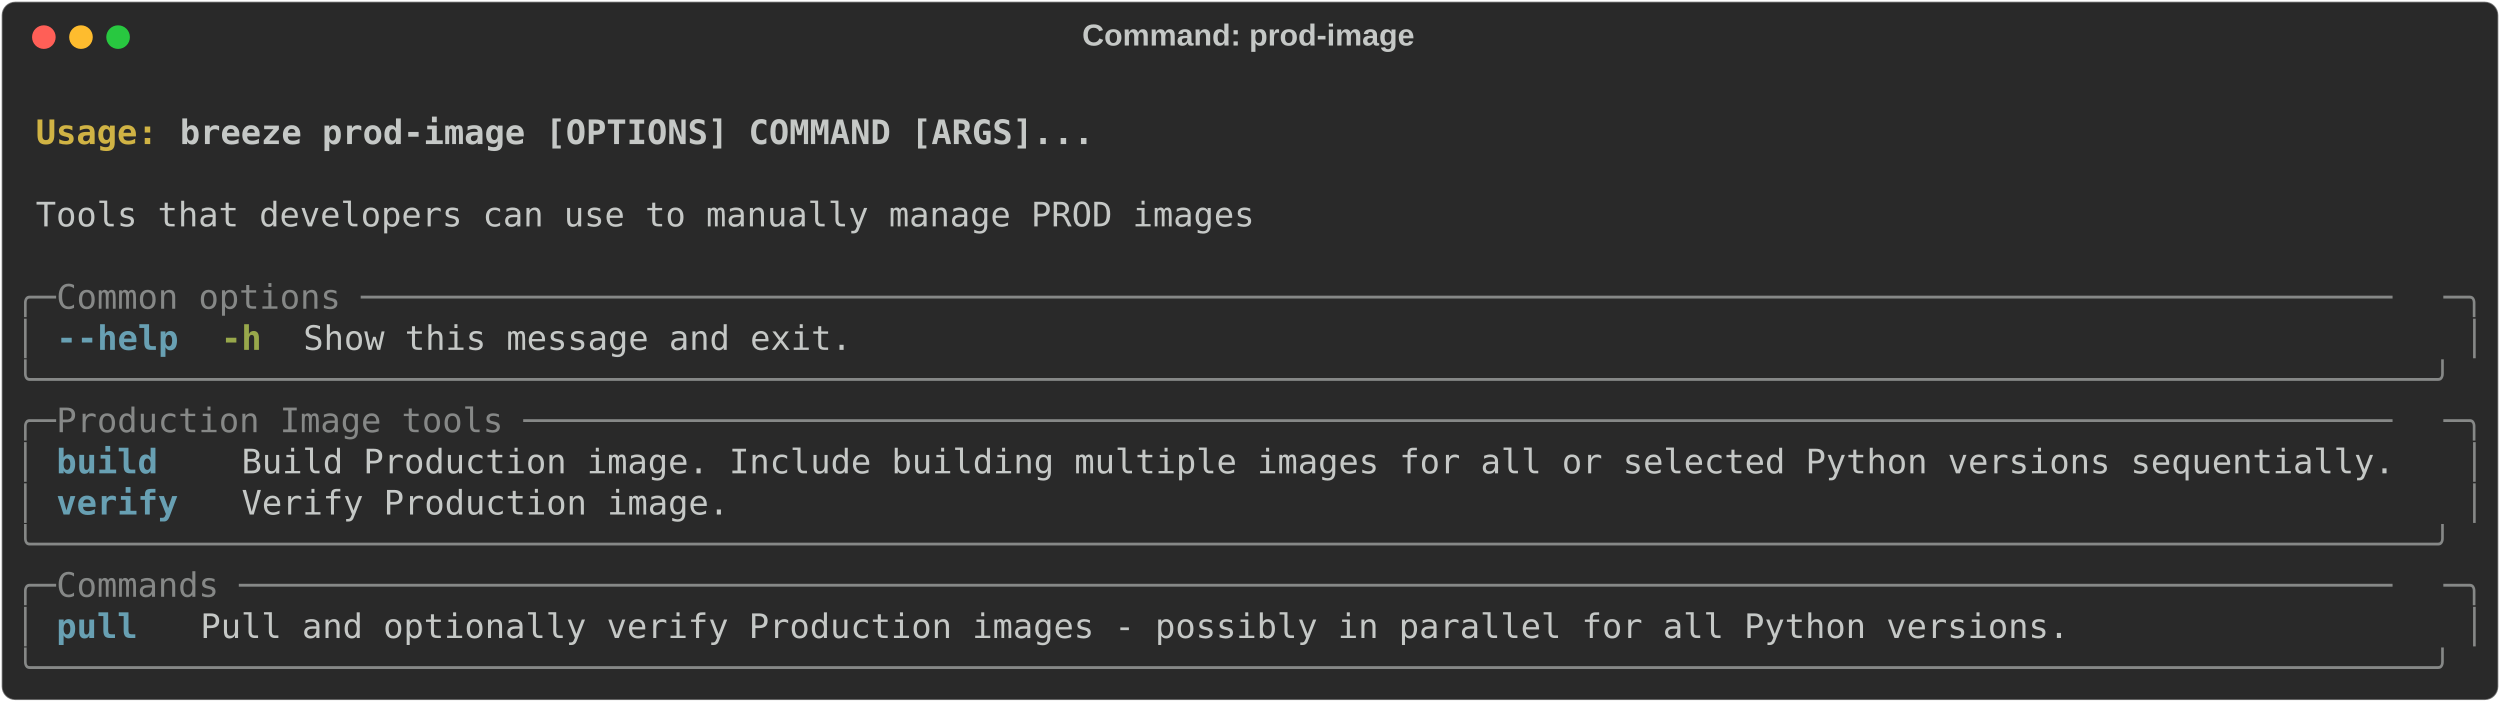
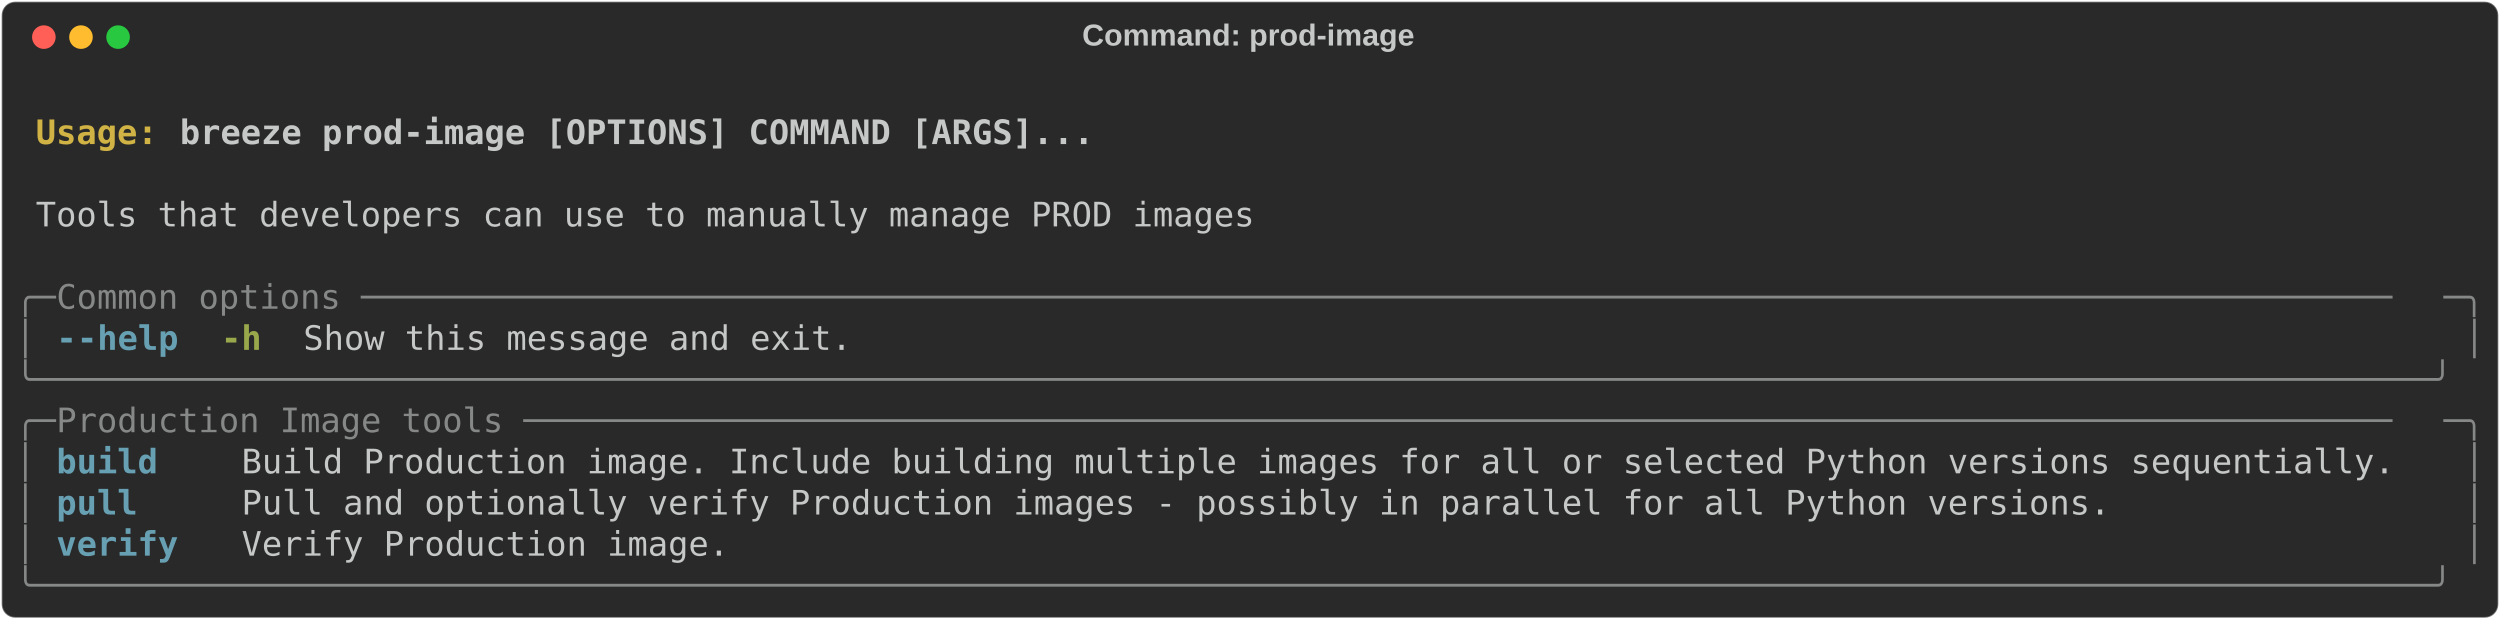
- <svg xmlns="http://www.w3.org/2000/svg" class="rich-terminal" viewBox="0 0 1482 416.0">
+ <svg xmlns="http://www.w3.org/2000/svg" class="rich-terminal" viewBox="0 0 1482 367.2">
  <style>

    @font-face {
        font-family: "Fira Code";
        src: local("FiraCode-Regular"),
                url("https://cdnjs.cloudflare.com/ajax/libs/firacode/6.2.0/woff2/FiraCode-Regular.woff2") format("woff2"),
                url("https://cdnjs.cloudflare.com/ajax/libs/firacode/6.2.0/woff/FiraCode-Regular.woff") format("woff");
        font-style: normal;
        font-weight: 400;
    }
    @font-face {
        font-family: "Fira Code";
        src: local("FiraCode-Bold"),
                url("https://cdnjs.cloudflare.com/ajax/libs/firacode/6.2.0/woff2/FiraCode-Bold.woff2") format("woff2"),
                url("https://cdnjs.cloudflare.com/ajax/libs/firacode/6.2.0/woff/FiraCode-Bold.woff") format("woff");
        font-style: bold;
        font-weight: 700;
    }

-     .terminal-2131963969-matrix {
+     .terminal-3437848795-matrix {
        font-family: Fira Code, monospace;
        font-size: 20px;
        line-height: 24.4px;
        font-variant-east-asian: full-width;
    }

-     .terminal-2131963969-title {
+     .terminal-3437848795-title {
        font-size: 18px;
        font-weight: bold;
        font-family: arial;
    }

-     .terminal-2131963969-r1 { fill: #c5c8c6;font-weight: bold }
- .terminal-2131963969-r2 { fill: #c5c8c6 }
- .terminal-2131963969-r3 { fill: #d0b344;font-weight: bold }
- .terminal-2131963969-r4 { fill: #868887 }
- .terminal-2131963969-r5 { fill: #68a0b3;font-weight: bold }
- .terminal-2131963969-r6 { fill: #98a84b;font-weight: bold }
+     .terminal-3437848795-r1 { fill: #c5c8c6;font-weight: bold }
+ .terminal-3437848795-r2 { fill: #c5c8c6 }
+ .terminal-3437848795-r3 { fill: #d0b344;font-weight: bold }
+ .terminal-3437848795-r4 { fill: #868887 }
+ .terminal-3437848795-r5 { fill: #68a0b3;font-weight: bold }
+ .terminal-3437848795-r6 { fill: #98a84b;font-weight: bold }
    </style>
  <defs>
-     <clipPath id="terminal-2131963969-clip-terminal">
-       <rect x="0" y="0" width="1463.0" height="365.0" />
+     <clipPath id="terminal-3437848795-clip-terminal">
+       <rect x="0" y="0" width="1463.0" height="316.2" />
    </clipPath>
-     <clipPath id="terminal-2131963969-line-0">
+     <clipPath id="terminal-3437848795-line-0">
      <rect x="0" y="1.5" width="1464" height="24.65" />
    </clipPath>
-     <clipPath id="terminal-2131963969-line-1">
+     <clipPath id="terminal-3437848795-line-1">
      <rect x="0" y="25.9" width="1464" height="24.65" />
    </clipPath>
-     <clipPath id="terminal-2131963969-line-2">
+     <clipPath id="terminal-3437848795-line-2">
      <rect x="0" y="50.3" width="1464" height="24.65" />
    </clipPath>
-     <clipPath id="terminal-2131963969-line-3">
+     <clipPath id="terminal-3437848795-line-3">
      <rect x="0" y="74.7" width="1464" height="24.65" />
    </clipPath>
-     <clipPath id="terminal-2131963969-line-4">
+     <clipPath id="terminal-3437848795-line-4">
      <rect x="0" y="99.1" width="1464" height="24.65" />
    </clipPath>
-     <clipPath id="terminal-2131963969-line-5">
+     <clipPath id="terminal-3437848795-line-5">
      <rect x="0" y="123.5" width="1464" height="24.65" />
    </clipPath>
-     <clipPath id="terminal-2131963969-line-6">
+     <clipPath id="terminal-3437848795-line-6">
      <rect x="0" y="147.9" width="1464" height="24.65" />
    </clipPath>
-     <clipPath id="terminal-2131963969-line-7">
+     <clipPath id="terminal-3437848795-line-7">
      <rect x="0" y="172.3" width="1464" height="24.65" />
    </clipPath>
-     <clipPath id="terminal-2131963969-line-8">
+     <clipPath id="terminal-3437848795-line-8">
      <rect x="0" y="196.7" width="1464" height="24.65" />
    </clipPath>
-     <clipPath id="terminal-2131963969-line-9">
+     <clipPath id="terminal-3437848795-line-9">
      <rect x="0" y="221.1" width="1464" height="24.65" />
    </clipPath>
-     <clipPath id="terminal-2131963969-line-10">
+     <clipPath id="terminal-3437848795-line-10">
      <rect x="0" y="245.5" width="1464" height="24.65" />
    </clipPath>
-     <clipPath id="terminal-2131963969-line-11">
+     <clipPath id="terminal-3437848795-line-11">
      <rect x="0" y="269.9" width="1464" height="24.65" />
    </clipPath>
-     <clipPath id="terminal-2131963969-line-12">
-       <rect x="0" y="294.3" width="1464" height="24.65" />
-     </clipPath>
-     <clipPath id="terminal-2131963969-line-13">
-       <rect x="0" y="318.7" width="1464" height="24.65" />
-     </clipPath>
  </defs>
-   <rect fill="#292929" stroke="rgba(255,255,255,0.35)" stroke-width="1" x="1" y="1" width="1480" height="414" rx="8" />
-   <text class="terminal-2131963969-title" fill="#c5c8c6" text-anchor="middle" x="740" y="27">Command: prod-image</text>
+   <rect fill="#292929" stroke="rgba(255,255,255,0.35)" stroke-width="1" x="1" y="1" width="1480" height="365.2" rx="8" />
+   <text class="terminal-3437848795-title" fill="#c5c8c6" text-anchor="middle" x="740" y="27">Command: prod-image</text>
  <g transform="translate(26,22)">
    <circle cx="0" cy="0" r="7" fill="#ff5f57" />
    <circle cx="22" cy="0" r="7" fill="#febc2e" />
    <circle cx="44" cy="0" r="7" fill="#28c840" />
  </g>
-   <g transform="translate(9, 41)" clip-path="url(#terminal-2131963969-clip-terminal)">
-     <g class="terminal-2131963969-matrix">
-       <text class="terminal-2131963969-r2" x="1464" y="20" textLength="12.2" clip-path="url(#terminal-2131963969-line-0)">
+   <g transform="translate(9, 41)" clip-path="url(#terminal-3437848795-clip-terminal)">
+     <g class="terminal-3437848795-matrix">
+       <text class="terminal-3437848795-r2" x="1464" y="20" textLength="12.2" clip-path="url(#terminal-3437848795-line-0)">
</text>
-       <text class="terminal-2131963969-r3" x="12.2" y="44.4" textLength="85.4" clip-path="url(#terminal-2131963969-line-1)">Usage: </text>
-       <text class="terminal-2131963969-r1" x="97.6" y="44.4" textLength="549" clip-path="url(#terminal-2131963969-line-1)">breeze prod-image [OPTIONS] COMMAND [ARGS]...</text>
-       <text class="terminal-2131963969-r2" x="1464" y="44.4" textLength="12.2" clip-path="url(#terminal-2131963969-line-1)">
+       <text class="terminal-3437848795-r3" x="12.2" y="44.4" textLength="85.4" clip-path="url(#terminal-3437848795-line-1)">Usage: </text>
+       <text class="terminal-3437848795-r1" x="97.6" y="44.4" textLength="549" clip-path="url(#terminal-3437848795-line-1)">breeze prod-image [OPTIONS] COMMAND [ARGS]...</text>
+       <text class="terminal-3437848795-r2" x="1464" y="44.4" textLength="12.2" clip-path="url(#terminal-3437848795-line-1)">
</text>
-       <text class="terminal-2131963969-r2" x="1464" y="68.8" textLength="12.2" clip-path="url(#terminal-2131963969-line-2)">
+       <text class="terminal-3437848795-r2" x="1464" y="68.8" textLength="12.2" clip-path="url(#terminal-3437848795-line-2)">
</text>
-       <text class="terminal-2131963969-r2" x="12.2" y="93.2" textLength="732" clip-path="url(#terminal-2131963969-line-3)">Tools that developers can use to manually manage PROD images</text>
-       <text class="terminal-2131963969-r2" x="1464" y="93.2" textLength="12.2" clip-path="url(#terminal-2131963969-line-3)">
+       <text class="terminal-3437848795-r2" x="12.2" y="93.2" textLength="732" clip-path="url(#terminal-3437848795-line-3)">Tools that developers can use to manually manage PROD images</text>
+       <text class="terminal-3437848795-r2" x="1464" y="93.2" textLength="12.2" clip-path="url(#terminal-3437848795-line-3)">
</text>
-       <text class="terminal-2131963969-r2" x="1464" y="117.6" textLength="12.2" clip-path="url(#terminal-2131963969-line-4)">
+       <text class="terminal-3437848795-r2" x="1464" y="117.6" textLength="12.2" clip-path="url(#terminal-3437848795-line-4)">
</text>
-       <text class="terminal-2131963969-r4" x="0" y="142" textLength="24.4" clip-path="url(#terminal-2131963969-line-5)">╭─</text>
-       <text class="terminal-2131963969-r4" x="24.4" y="142" textLength="1415.2" clip-path="url(#terminal-2131963969-line-5)"> Common options ────────────────────────────────────────────────────────────────────────────────────────────────────</text>
-       <text class="terminal-2131963969-r4" x="1439.6" y="142" textLength="24.4" clip-path="url(#terminal-2131963969-line-5)">─╮</text>
-       <text class="terminal-2131963969-r2" x="1464" y="142" textLength="12.2" clip-path="url(#terminal-2131963969-line-5)">
+       <text class="terminal-3437848795-r4" x="0" y="142" textLength="24.4" clip-path="url(#terminal-3437848795-line-5)">╭─</text>
+       <text class="terminal-3437848795-r4" x="24.4" y="142" textLength="1415.2" clip-path="url(#terminal-3437848795-line-5)"> Common options ────────────────────────────────────────────────────────────────────────────────────────────────────</text>
+       <text class="terminal-3437848795-r4" x="1439.6" y="142" textLength="24.4" clip-path="url(#terminal-3437848795-line-5)">─╮</text>
+       <text class="terminal-3437848795-r2" x="1464" y="142" textLength="12.2" clip-path="url(#terminal-3437848795-line-5)">
</text>
-       <text class="terminal-2131963969-r4" x="0" y="166.4" textLength="12.2" clip-path="url(#terminal-2131963969-line-6)">│</text>
-       <text class="terminal-2131963969-r5" x="24.4" y="166.4" textLength="12.2" clip-path="url(#terminal-2131963969-line-6)">-</text>
-       <text class="terminal-2131963969-r5" x="36.6" y="166.4" textLength="61" clip-path="url(#terminal-2131963969-line-6)">-help</text>
-       <text class="terminal-2131963969-r6" x="122" y="166.4" textLength="24.4" clip-path="url(#terminal-2131963969-line-6)">-h</text>
-       <text class="terminal-2131963969-r2" x="170.8" y="166.4" textLength="329.4" clip-path="url(#terminal-2131963969-line-6)">Show this message and exit.</text>
-       <text class="terminal-2131963969-r4" x="1451.8" y="166.4" textLength="12.2" clip-path="url(#terminal-2131963969-line-6)">│</text>
-       <text class="terminal-2131963969-r2" x="1464" y="166.4" textLength="12.2" clip-path="url(#terminal-2131963969-line-6)">
+       <text class="terminal-3437848795-r4" x="0" y="166.4" textLength="12.2" clip-path="url(#terminal-3437848795-line-6)">│</text>
+       <text class="terminal-3437848795-r5" x="24.4" y="166.4" textLength="12.2" clip-path="url(#terminal-3437848795-line-6)">-</text>
+       <text class="terminal-3437848795-r5" x="36.6" y="166.4" textLength="61" clip-path="url(#terminal-3437848795-line-6)">-help</text>
+       <text class="terminal-3437848795-r6" x="122" y="166.4" textLength="24.4" clip-path="url(#terminal-3437848795-line-6)">-h</text>
+       <text class="terminal-3437848795-r2" x="170.8" y="166.4" textLength="329.4" clip-path="url(#terminal-3437848795-line-6)">Show this message and exit.</text>
+       <text class="terminal-3437848795-r4" x="1451.8" y="166.4" textLength="12.2" clip-path="url(#terminal-3437848795-line-6)">│</text>
+       <text class="terminal-3437848795-r2" x="1464" y="166.4" textLength="12.2" clip-path="url(#terminal-3437848795-line-6)">
</text>
-       <text class="terminal-2131963969-r4" x="0" y="190.8" textLength="1464" clip-path="url(#terminal-2131963969-line-7)">╰──────────────────────────────────────────────────────────────────────────────────────────────────────────────────────╯</text>
-       <text class="terminal-2131963969-r2" x="1464" y="190.8" textLength="12.2" clip-path="url(#terminal-2131963969-line-7)">
+       <text class="terminal-3437848795-r4" x="0" y="190.8" textLength="1464" clip-path="url(#terminal-3437848795-line-7)">╰──────────────────────────────────────────────────────────────────────────────────────────────────────────────────────╯</text>
+       <text class="terminal-3437848795-r2" x="1464" y="190.8" textLength="12.2" clip-path="url(#terminal-3437848795-line-7)">
</text>
-       <text class="terminal-2131963969-r4" x="0" y="215.2" textLength="24.4" clip-path="url(#terminal-2131963969-line-8)">╭─</text>
-       <text class="terminal-2131963969-r4" x="24.4" y="215.2" textLength="1415.2" clip-path="url(#terminal-2131963969-line-8)"> Production Image tools ────────────────────────────────────────────────────────────────────────────────────────────</text>
-       <text class="terminal-2131963969-r4" x="1439.6" y="215.2" textLength="24.4" clip-path="url(#terminal-2131963969-line-8)">─╮</text>
-       <text class="terminal-2131963969-r2" x="1464" y="215.2" textLength="12.2" clip-path="url(#terminal-2131963969-line-8)">
+       <text class="terminal-3437848795-r4" x="0" y="215.2" textLength="24.4" clip-path="url(#terminal-3437848795-line-8)">╭─</text>
+       <text class="terminal-3437848795-r4" x="24.4" y="215.2" textLength="1415.2" clip-path="url(#terminal-3437848795-line-8)"> Production Image tools ────────────────────────────────────────────────────────────────────────────────────────────</text>
+       <text class="terminal-3437848795-r4" x="1439.6" y="215.2" textLength="24.4" clip-path="url(#terminal-3437848795-line-8)">─╮</text>
+       <text class="terminal-3437848795-r2" x="1464" y="215.2" textLength="12.2" clip-path="url(#terminal-3437848795-line-8)">
</text>
-       <text class="terminal-2131963969-r4" x="0" y="239.6" textLength="12.2" clip-path="url(#terminal-2131963969-line-9)">│</text>
-       <text class="terminal-2131963969-r5" x="24.4" y="239.6" textLength="85.4" clip-path="url(#terminal-2131963969-line-9)">build  </text>
-       <text class="terminal-2131963969-r2" x="134.2" y="239.6" textLength="1305.4" clip-path="url(#terminal-2131963969-line-9)">Build Production image. Include building multiple images for all or selected Python versions sequentially. </text>
-       <text class="terminal-2131963969-r4" x="1451.8" y="239.6" textLength="12.2" clip-path="url(#terminal-2131963969-line-9)">│</text>
-       <text class="terminal-2131963969-r2" x="1464" y="239.6" textLength="12.2" clip-path="url(#terminal-2131963969-line-9)">
+       <text class="terminal-3437848795-r4" x="0" y="239.6" textLength="12.2" clip-path="url(#terminal-3437848795-line-9)">│</text>
+       <text class="terminal-3437848795-r5" x="24.4" y="239.6" textLength="85.4" clip-path="url(#terminal-3437848795-line-9)">build  </text>
+       <text class="terminal-3437848795-r2" x="134.2" y="239.6" textLength="1305.4" clip-path="url(#terminal-3437848795-line-9)">Build Production image. Include building multiple images for all or selected Python versions sequentially. </text>
+       <text class="terminal-3437848795-r4" x="1451.8" y="239.6" textLength="12.2" clip-path="url(#terminal-3437848795-line-9)">│</text>
+       <text class="terminal-3437848795-r2" x="1464" y="239.6" textLength="12.2" clip-path="url(#terminal-3437848795-line-9)">
</text>
-       <text class="terminal-2131963969-r4" x="0" y="264" textLength="12.2" clip-path="url(#terminal-2131963969-line-10)">│</text>
-       <text class="terminal-2131963969-r5" x="24.4" y="264" textLength="85.4" clip-path="url(#terminal-2131963969-line-10)">verify </text>
-       <text class="terminal-2131963969-r2" x="134.2" y="264" textLength="1305.4" clip-path="url(#terminal-2131963969-line-10)">Verify Production image.                                                                                   </text>
-       <text class="terminal-2131963969-r4" x="1451.8" y="264" textLength="12.2" clip-path="url(#terminal-2131963969-line-10)">│</text>
-       <text class="terminal-2131963969-r2" x="1464" y="264" textLength="12.2" clip-path="url(#terminal-2131963969-line-10)">
+       <text class="terminal-3437848795-r4" x="0" y="264" textLength="12.2" clip-path="url(#terminal-3437848795-line-10)">│</text>
+       <text class="terminal-3437848795-r5" x="24.4" y="264" textLength="85.4" clip-path="url(#terminal-3437848795-line-10)">pull   </text>
+       <text class="terminal-3437848795-r2" x="134.2" y="264" textLength="1305.4" clip-path="url(#terminal-3437848795-line-10)">Pull and optionally verify Production images - possibly in parallel for all Python versions.               </text>
+       <text class="terminal-3437848795-r4" x="1451.8" y="264" textLength="12.2" clip-path="url(#terminal-3437848795-line-10)">│</text>
+       <text class="terminal-3437848795-r2" x="1464" y="264" textLength="12.2" clip-path="url(#terminal-3437848795-line-10)">
</text>
-       <text class="terminal-2131963969-r4" x="0" y="288.4" textLength="1464" clip-path="url(#terminal-2131963969-line-11)">╰──────────────────────────────────────────────────────────────────────────────────────────────────────────────────────╯</text>
-       <text class="terminal-2131963969-r2" x="1464" y="288.4" textLength="12.2" clip-path="url(#terminal-2131963969-line-11)">
+       <text class="terminal-3437848795-r4" x="0" y="288.4" textLength="12.2" clip-path="url(#terminal-3437848795-line-11)">│</text>
+       <text class="terminal-3437848795-r5" x="24.4" y="288.4" textLength="85.4" clip-path="url(#terminal-3437848795-line-11)">verify </text>
+       <text class="terminal-3437848795-r2" x="134.2" y="288.4" textLength="1305.4" clip-path="url(#terminal-3437848795-line-11)">Verify Production image.                                                                                   </text>
+       <text class="terminal-3437848795-r4" x="1451.8" y="288.4" textLength="12.2" clip-path="url(#terminal-3437848795-line-11)">│</text>
+       <text class="terminal-3437848795-r2" x="1464" y="288.4" textLength="12.2" clip-path="url(#terminal-3437848795-line-11)">
</text>
-       <text class="terminal-2131963969-r4" x="0" y="312.8" textLength="24.4" clip-path="url(#terminal-2131963969-line-12)">╭─</text>
-       <text class="terminal-2131963969-r4" x="24.4" y="312.8" textLength="1415.2" clip-path="url(#terminal-2131963969-line-12)"> Commands ──────────────────────────────────────────────────────────────────────────────────────────────────────────</text>
-       <text class="terminal-2131963969-r4" x="1439.6" y="312.8" textLength="24.4" clip-path="url(#terminal-2131963969-line-12)">─╮</text>
-       <text class="terminal-2131963969-r2" x="1464" y="312.8" textLength="12.2" clip-path="url(#terminal-2131963969-line-12)">
- </text>
-       <text class="terminal-2131963969-r4" x="0" y="337.2" textLength="12.2" clip-path="url(#terminal-2131963969-line-13)">│</text>
-       <text class="terminal-2131963969-r5" x="24.4" y="337.2" textLength="61" clip-path="url(#terminal-2131963969-line-13)">pull </text>
-       <text class="terminal-2131963969-r2" x="109.8" y="337.2" textLength="1329.8" clip-path="url(#terminal-2131963969-line-13)">Pull and optionally verify Production images - possibly in parallel for all Python versions.                 </text>
-       <text class="terminal-2131963969-r4" x="1451.8" y="337.2" textLength="12.2" clip-path="url(#terminal-2131963969-line-13)">│</text>
-       <text class="terminal-2131963969-r2" x="1464" y="337.2" textLength="12.2" clip-path="url(#terminal-2131963969-line-13)">
- </text>
-       <text class="terminal-2131963969-r4" x="0" y="361.6" textLength="1464" clip-path="url(#terminal-2131963969-line-14)">╰──────────────────────────────────────────────────────────────────────────────────────────────────────────────────────╯</text>
-       <text class="terminal-2131963969-r2" x="1464" y="361.6" textLength="12.2" clip-path="url(#terminal-2131963969-line-14)">
+       <text class="terminal-3437848795-r4" x="0" y="312.8" textLength="1464" clip-path="url(#terminal-3437848795-line-12)">╰──────────────────────────────────────────────────────────────────────────────────────────────────────────────────────╯</text>
+       <text class="terminal-3437848795-r2" x="1464" y="312.8" textLength="12.2" clip-path="url(#terminal-3437848795-line-12)">
</text>
    </g>
  </g>
</svg>
